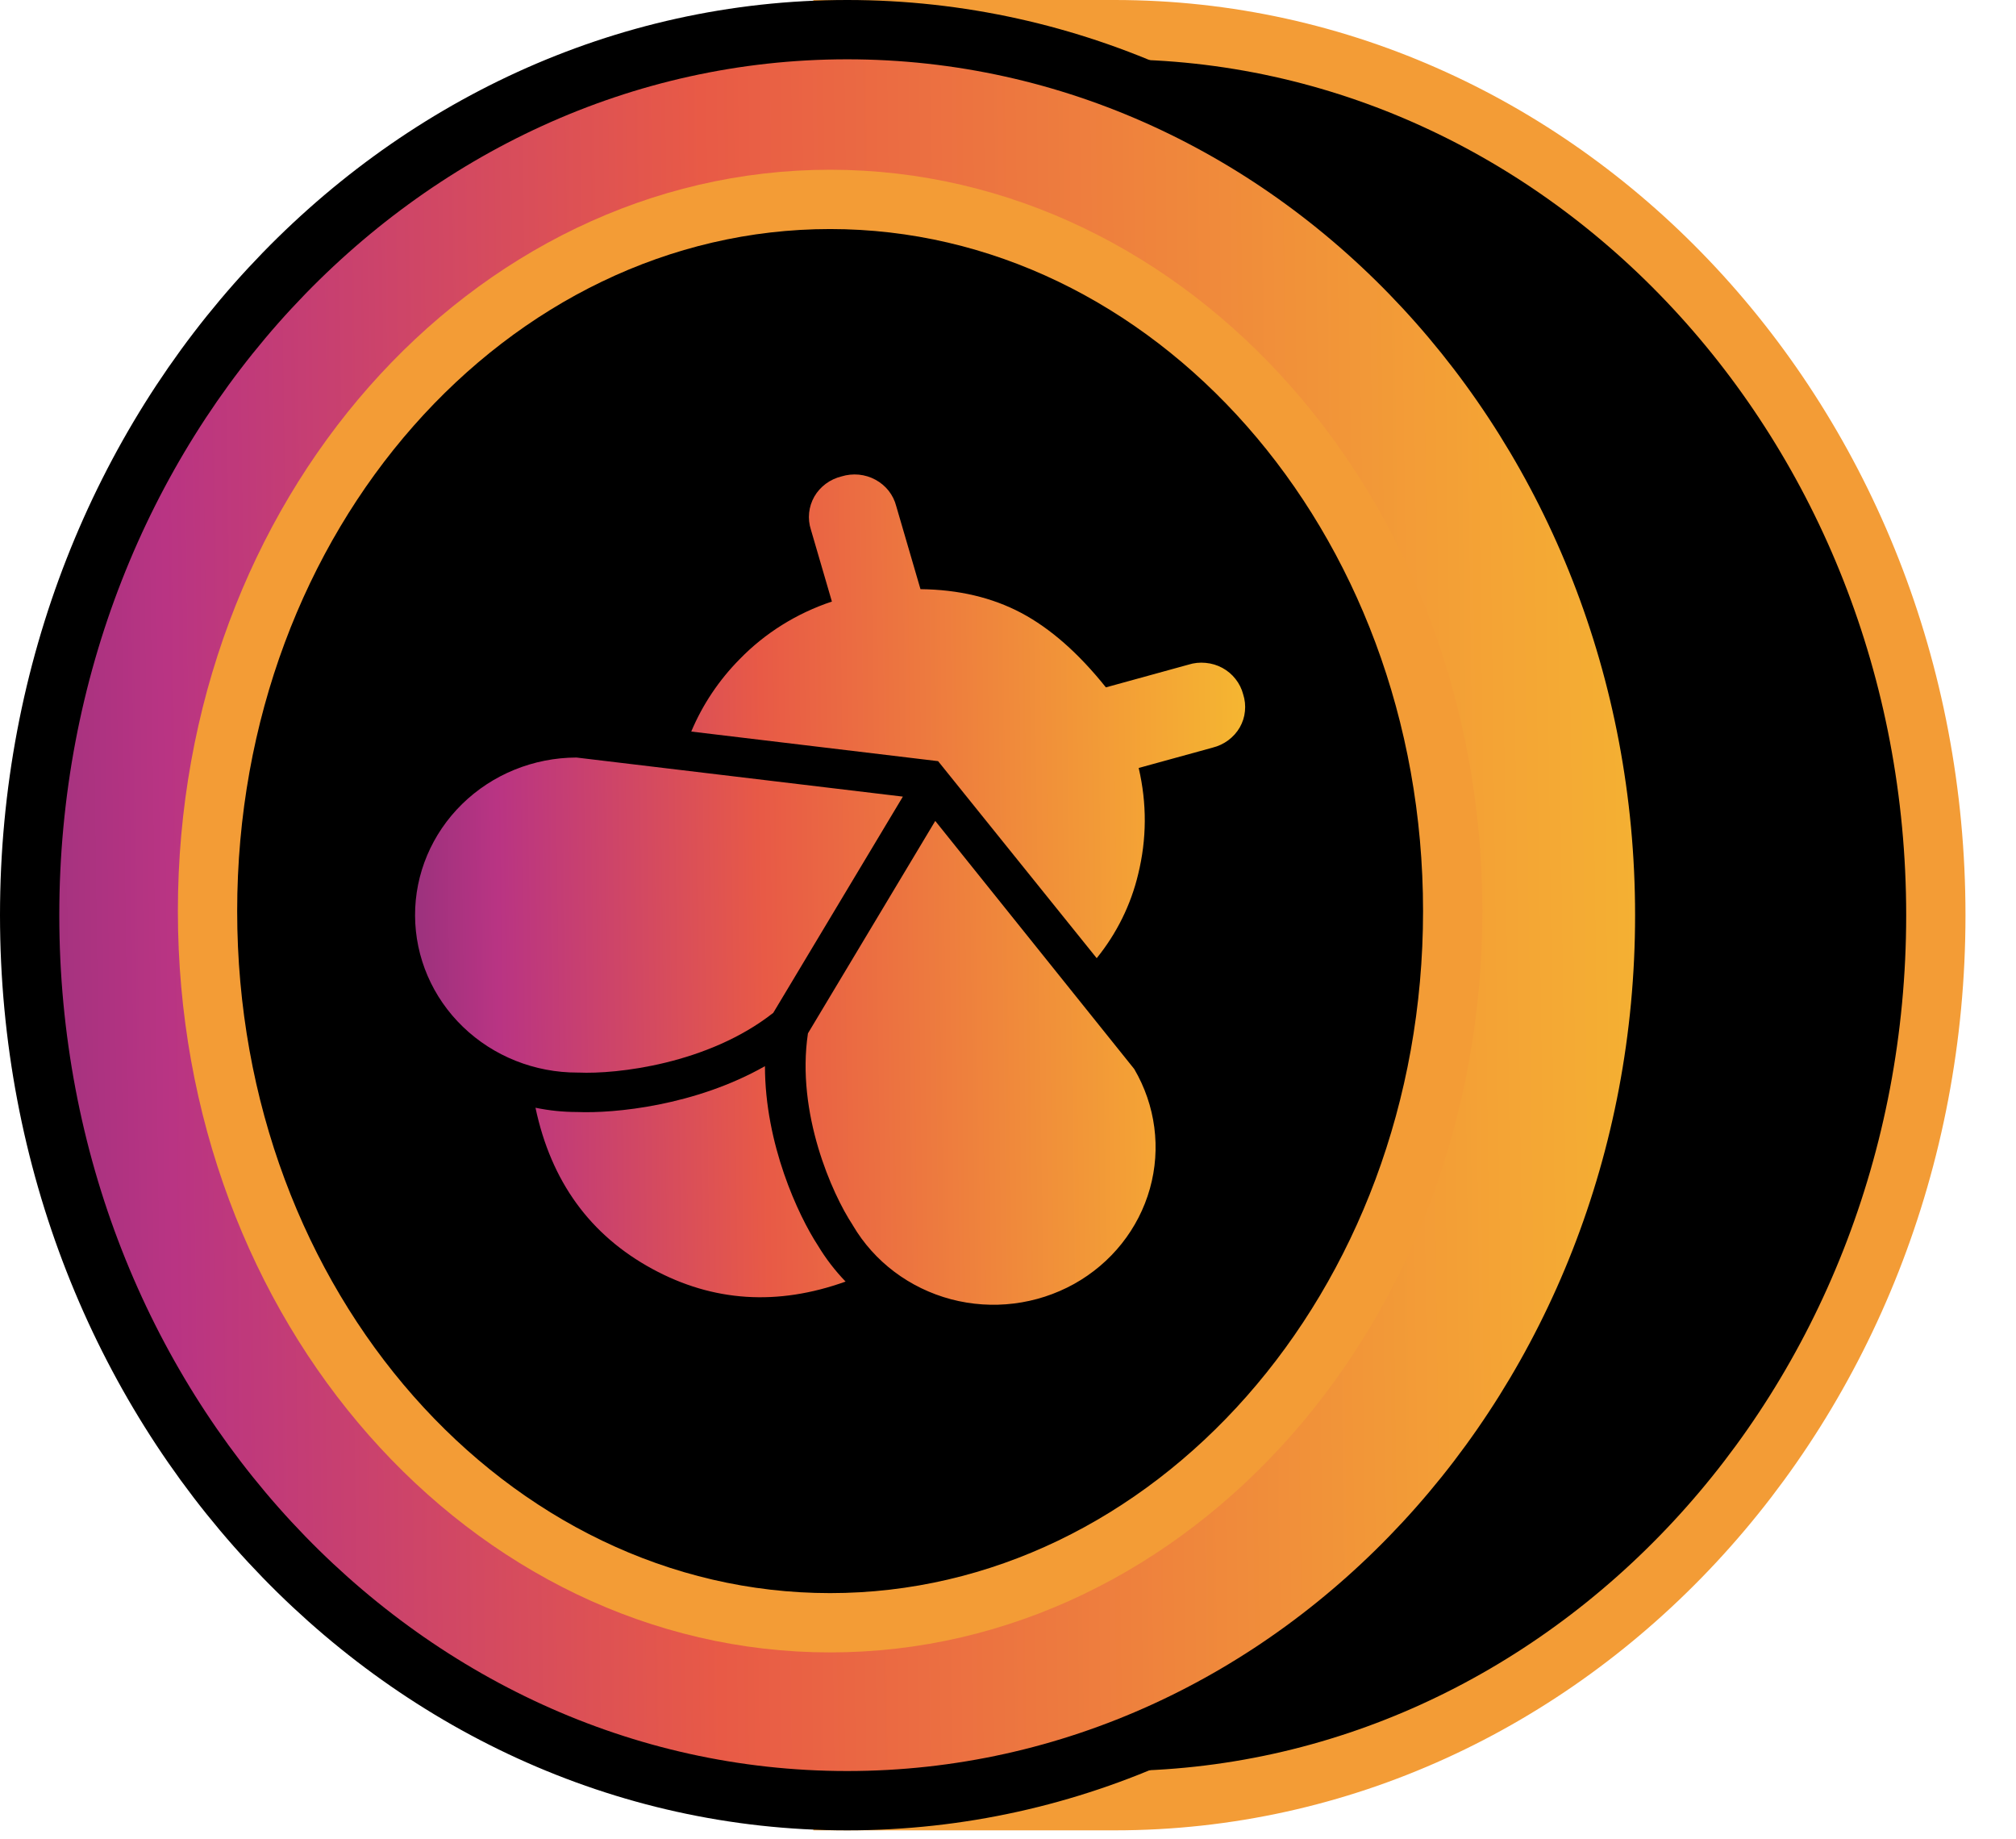
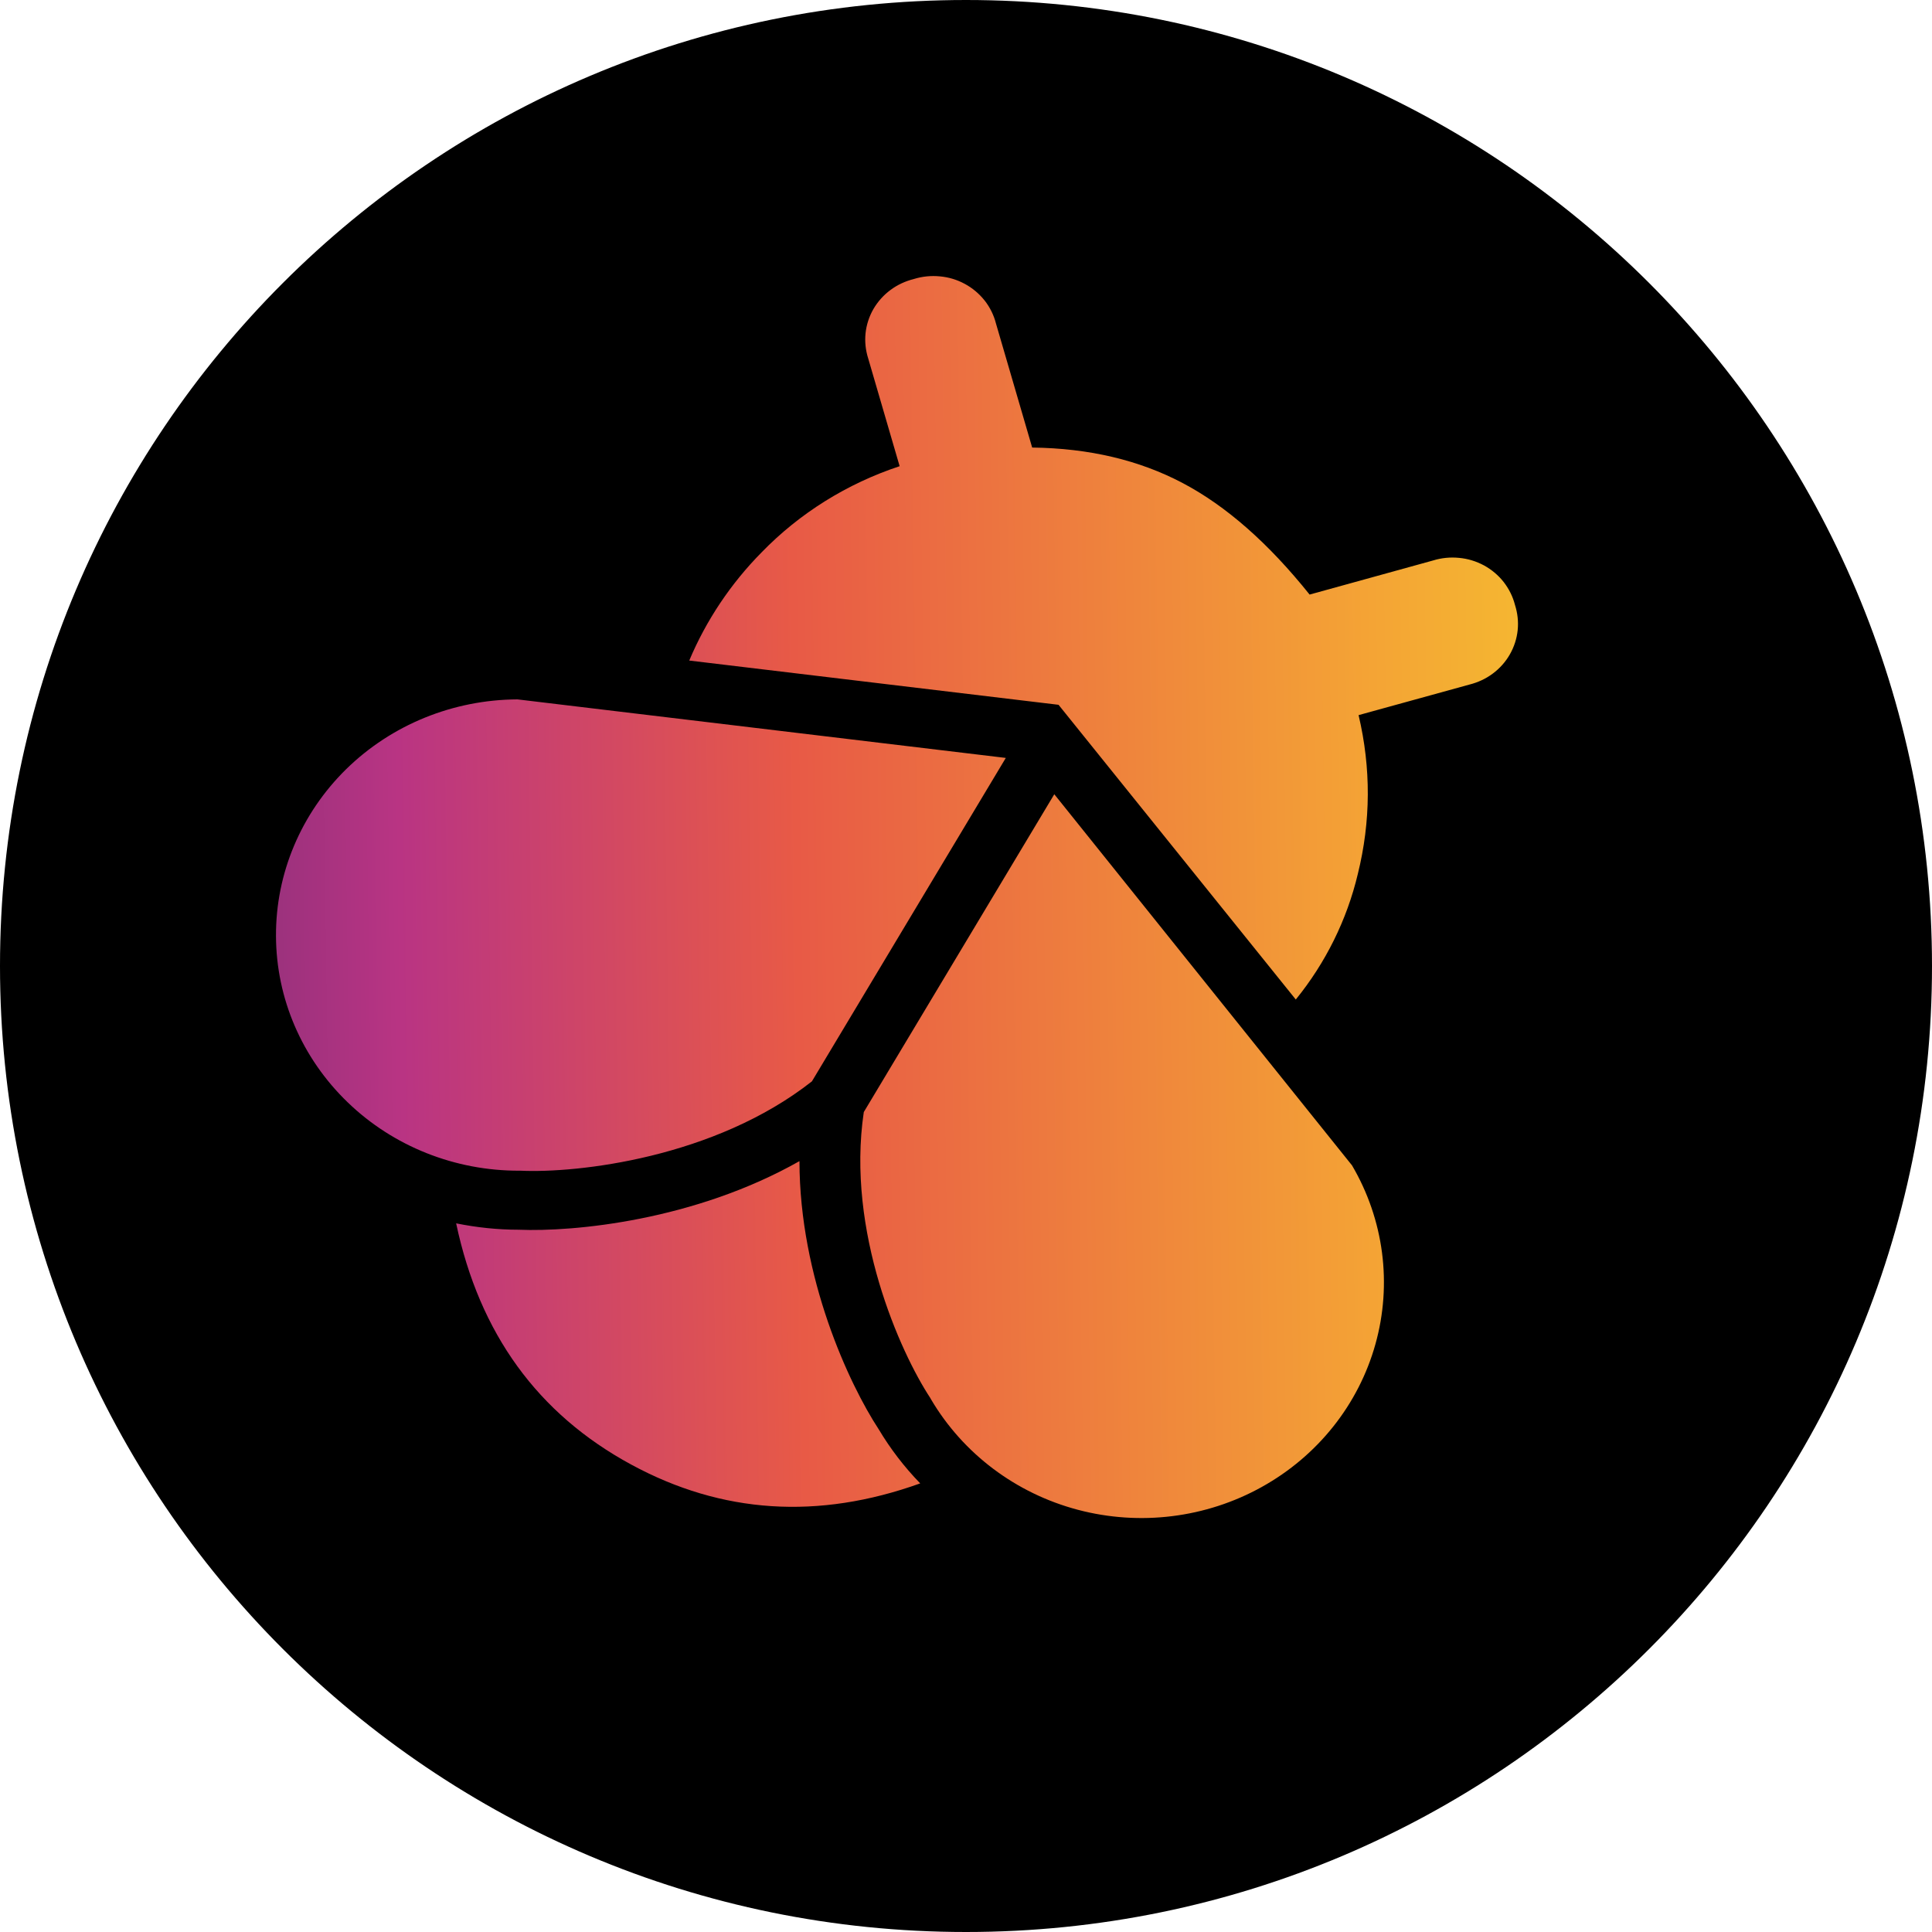
- <svg xmlns="http://www.w3.org/2000/svg" width="34" height="31" viewBox="0 0 34 31" fill="none">
-   <g id="Group 48100667">
-     <path id="Ellipse 5236" d="M32.648 15.431C32.648 23.712 26.414 30.362 18.799 30.362H14.217V0.5H18.799C26.414 0.5 32.648 7.15 32.648 15.431Z" fill="black" stroke="#F39C36" />
-     <path id="Ellipse 5237" d="M28.076 15.431C28.076 23.714 21.867 30.362 14.288 30.362C6.709 30.362 0.5 23.714 0.5 15.431C0.5 7.148 6.709 0.5 14.288 0.5C21.867 0.5 28.076 7.148 28.076 15.431Z" fill="url(#paint0_linear_22240_929)" stroke="black" />
-     <path id="Ellipse 5238" d="M24.5 15.362C24.5 22.052 19.741 27.362 14 27.362C8.259 27.362 3.5 22.052 3.5 15.362C3.5 8.673 8.259 3.362 14 3.362C19.741 3.362 24.5 8.673 24.5 15.362Z" fill="black" stroke="#F39C36" />
-     <path id="Vector" d="M14.261 21.609C14.082 21.424 13.926 21.22 13.794 21.001C13.461 20.491 12.902 19.293 12.901 17.977C11.721 18.646 10.36 18.776 9.734 18.75C9.498 18.75 9.262 18.726 9.031 18.678C9.294 19.92 9.951 20.826 11.004 21.397C12.025 21.951 13.111 22.022 14.261 21.609ZM18.496 16.156C18.833 15.74 19.072 15.257 19.195 14.741C19.341 14.146 19.344 13.549 19.204 12.949L20.451 12.606C20.547 12.582 20.637 12.54 20.716 12.481C20.795 12.422 20.86 12.349 20.909 12.265C20.957 12.18 20.987 12.088 20.996 11.992C21.006 11.896 20.996 11.799 20.966 11.707C20.942 11.614 20.898 11.526 20.838 11.45C20.778 11.373 20.703 11.309 20.616 11.262C20.53 11.215 20.434 11.186 20.335 11.177C20.237 11.167 20.137 11.177 20.043 11.207L18.651 11.59C18.189 11.012 17.712 10.594 17.222 10.334C16.732 10.075 16.166 9.941 15.524 9.934L15.115 8.534C15.091 8.44 15.048 8.353 14.988 8.276C14.928 8.2 14.852 8.136 14.765 8.089C14.679 8.042 14.583 8.013 14.484 8.003C14.386 7.994 14.286 8.004 14.192 8.033C14.095 8.057 14.005 8.099 13.927 8.157C13.848 8.216 13.782 8.289 13.734 8.373C13.686 8.457 13.656 8.55 13.646 8.646C13.636 8.742 13.646 8.839 13.676 8.931L14.03 10.143C13.438 10.34 12.903 10.673 12.474 11.115C12.125 11.468 11.848 11.882 11.658 12.335L15.821 12.834L18.496 16.156ZM9.722 12.773C8.997 12.775 8.303 13.058 7.793 13.558C7.283 14.058 6.997 14.734 7 15.439C7.003 16.143 7.293 16.818 7.808 17.314C8.322 17.81 9.018 18.087 9.743 18.085H9.758C10.394 18.114 11.94 17.944 13.041 17.078L15.227 13.432L9.722 12.773ZM13.626 17.424L15.773 13.842L19.129 18.025C19.488 18.637 19.584 19.362 19.393 20.042C19.202 20.722 18.742 21.3 18.113 21.65C17.483 21.999 16.737 22.092 16.038 21.907C15.339 21.721 14.744 21.274 14.384 20.662L14.376 20.648C14.036 20.133 13.425 18.77 13.626 17.424Z" fill="url(#paint1_linear_22240_929)" />
-   </g>
+ <svg xmlns="http://www.w3.org/2000/svg" width="20" height="20" viewBox="0 0 20 20" fill="none">
+   <circle cx="10" cy="10" r="9.5" fill="black" stroke="black" />
+   <path d="M9.526 15.356C9.361 15.186 9.217 14.998 9.097 14.797C8.79 14.329 8.277 13.229 8.276 12.02C7.192 12.634 5.943 12.754 5.368 12.73C5.151 12.73 4.935 12.707 4.722 12.664C4.963 13.804 5.567 14.637 6.534 15.161C7.472 15.67 8.469 15.735 9.526 15.356ZM13.414 10.347C13.724 9.965 13.943 9.522 14.056 9.048C14.191 8.502 14.194 7.953 14.064 7.403L15.21 7.087C15.298 7.065 15.381 7.027 15.453 6.973C15.526 6.919 15.586 6.851 15.63 6.774C15.674 6.697 15.702 6.611 15.711 6.523C15.72 6.435 15.71 6.347 15.683 6.262C15.661 6.176 15.621 6.096 15.566 6.025C15.511 5.955 15.441 5.896 15.362 5.853C15.282 5.81 15.194 5.783 15.104 5.775C15.013 5.766 14.922 5.775 14.835 5.802L13.557 6.155C13.132 5.624 12.695 5.239 12.244 5.001C11.794 4.763 11.274 4.64 10.685 4.633L10.31 3.348C10.288 3.262 10.248 3.181 10.193 3.111C10.137 3.041 10.068 2.982 9.988 2.939C9.909 2.896 9.821 2.869 9.73 2.861C9.64 2.852 9.548 2.861 9.461 2.888C9.373 2.91 9.29 2.948 9.218 3.002C9.146 3.055 9.086 3.123 9.041 3.2C8.997 3.277 8.969 3.363 8.96 3.451C8.951 3.539 8.961 3.628 8.988 3.712L9.313 4.826C8.769 5.006 8.278 5.312 7.884 5.718C7.564 6.042 7.31 6.422 7.135 6.838L10.958 7.296L13.414 10.347ZM5.357 7.24C4.691 7.243 4.054 7.502 3.585 7.961C3.116 8.421 2.854 9.042 2.857 9.689C2.859 10.336 3.126 10.955 3.599 11.411C4.071 11.867 4.71 12.121 5.376 12.119H5.39C5.974 12.146 7.394 11.989 8.405 11.194L10.412 7.846L5.357 7.24ZM8.942 11.512L10.914 8.222L13.996 12.064C14.326 12.626 14.413 13.292 14.238 13.916C14.063 14.541 13.64 15.072 13.062 15.393C12.485 15.714 11.799 15.799 11.157 15.629C10.515 15.459 9.969 15.047 9.638 14.486L9.631 14.473C9.319 14 8.758 12.748 8.942 11.512Z" fill="url(#paint0_linear_31499_4463)" />
  <defs>
-     <linearGradient id="paint0_linear_22240_929" x1="45.737" y1="15.651" x2="-15.589" y2="16.448" gradientUnits="userSpaceOnUse">
-       <stop stop-color="#F8F29C" />
-       <stop offset="0.165" stop-color="#F6DB2A" />
-       <stop offset="0.333" stop-color="#F4A435" />
-       <stop offset="0.55" stop-color="#E85A46" />
-       <stop offset="0.699" stop-color="#B93483" />
-       <stop offset="0.867" stop-color="#502B6E" />
-       <stop offset="1" stop-color="#2A2136" />
-     </linearGradient>
-     <linearGradient id="paint1_linear_22240_929" x1="29.407" y1="15.1" x2="-0.637" y2="15.521" gradientUnits="userSpaceOnUse">
+     <linearGradient id="paint0_linear_31499_4463" x1="23.435" y1="9.377" x2="-4.156" y2="9.765" gradientUnits="userSpaceOnUse">
      <stop stop-color="#F8F29C" />
      <stop offset="0.165" stop-color="#F6DB2A" />
      <stop offset="0.333" stop-color="#F4A435" />
      <stop offset="0.55" stop-color="#E85A46" />
      <stop offset="0.699" stop-color="#B93483" />
      <stop offset="0.867" stop-color="#502B6E" />
      <stop offset="1" stop-color="#2A2136" />
    </linearGradient>
  </defs>
</svg>
